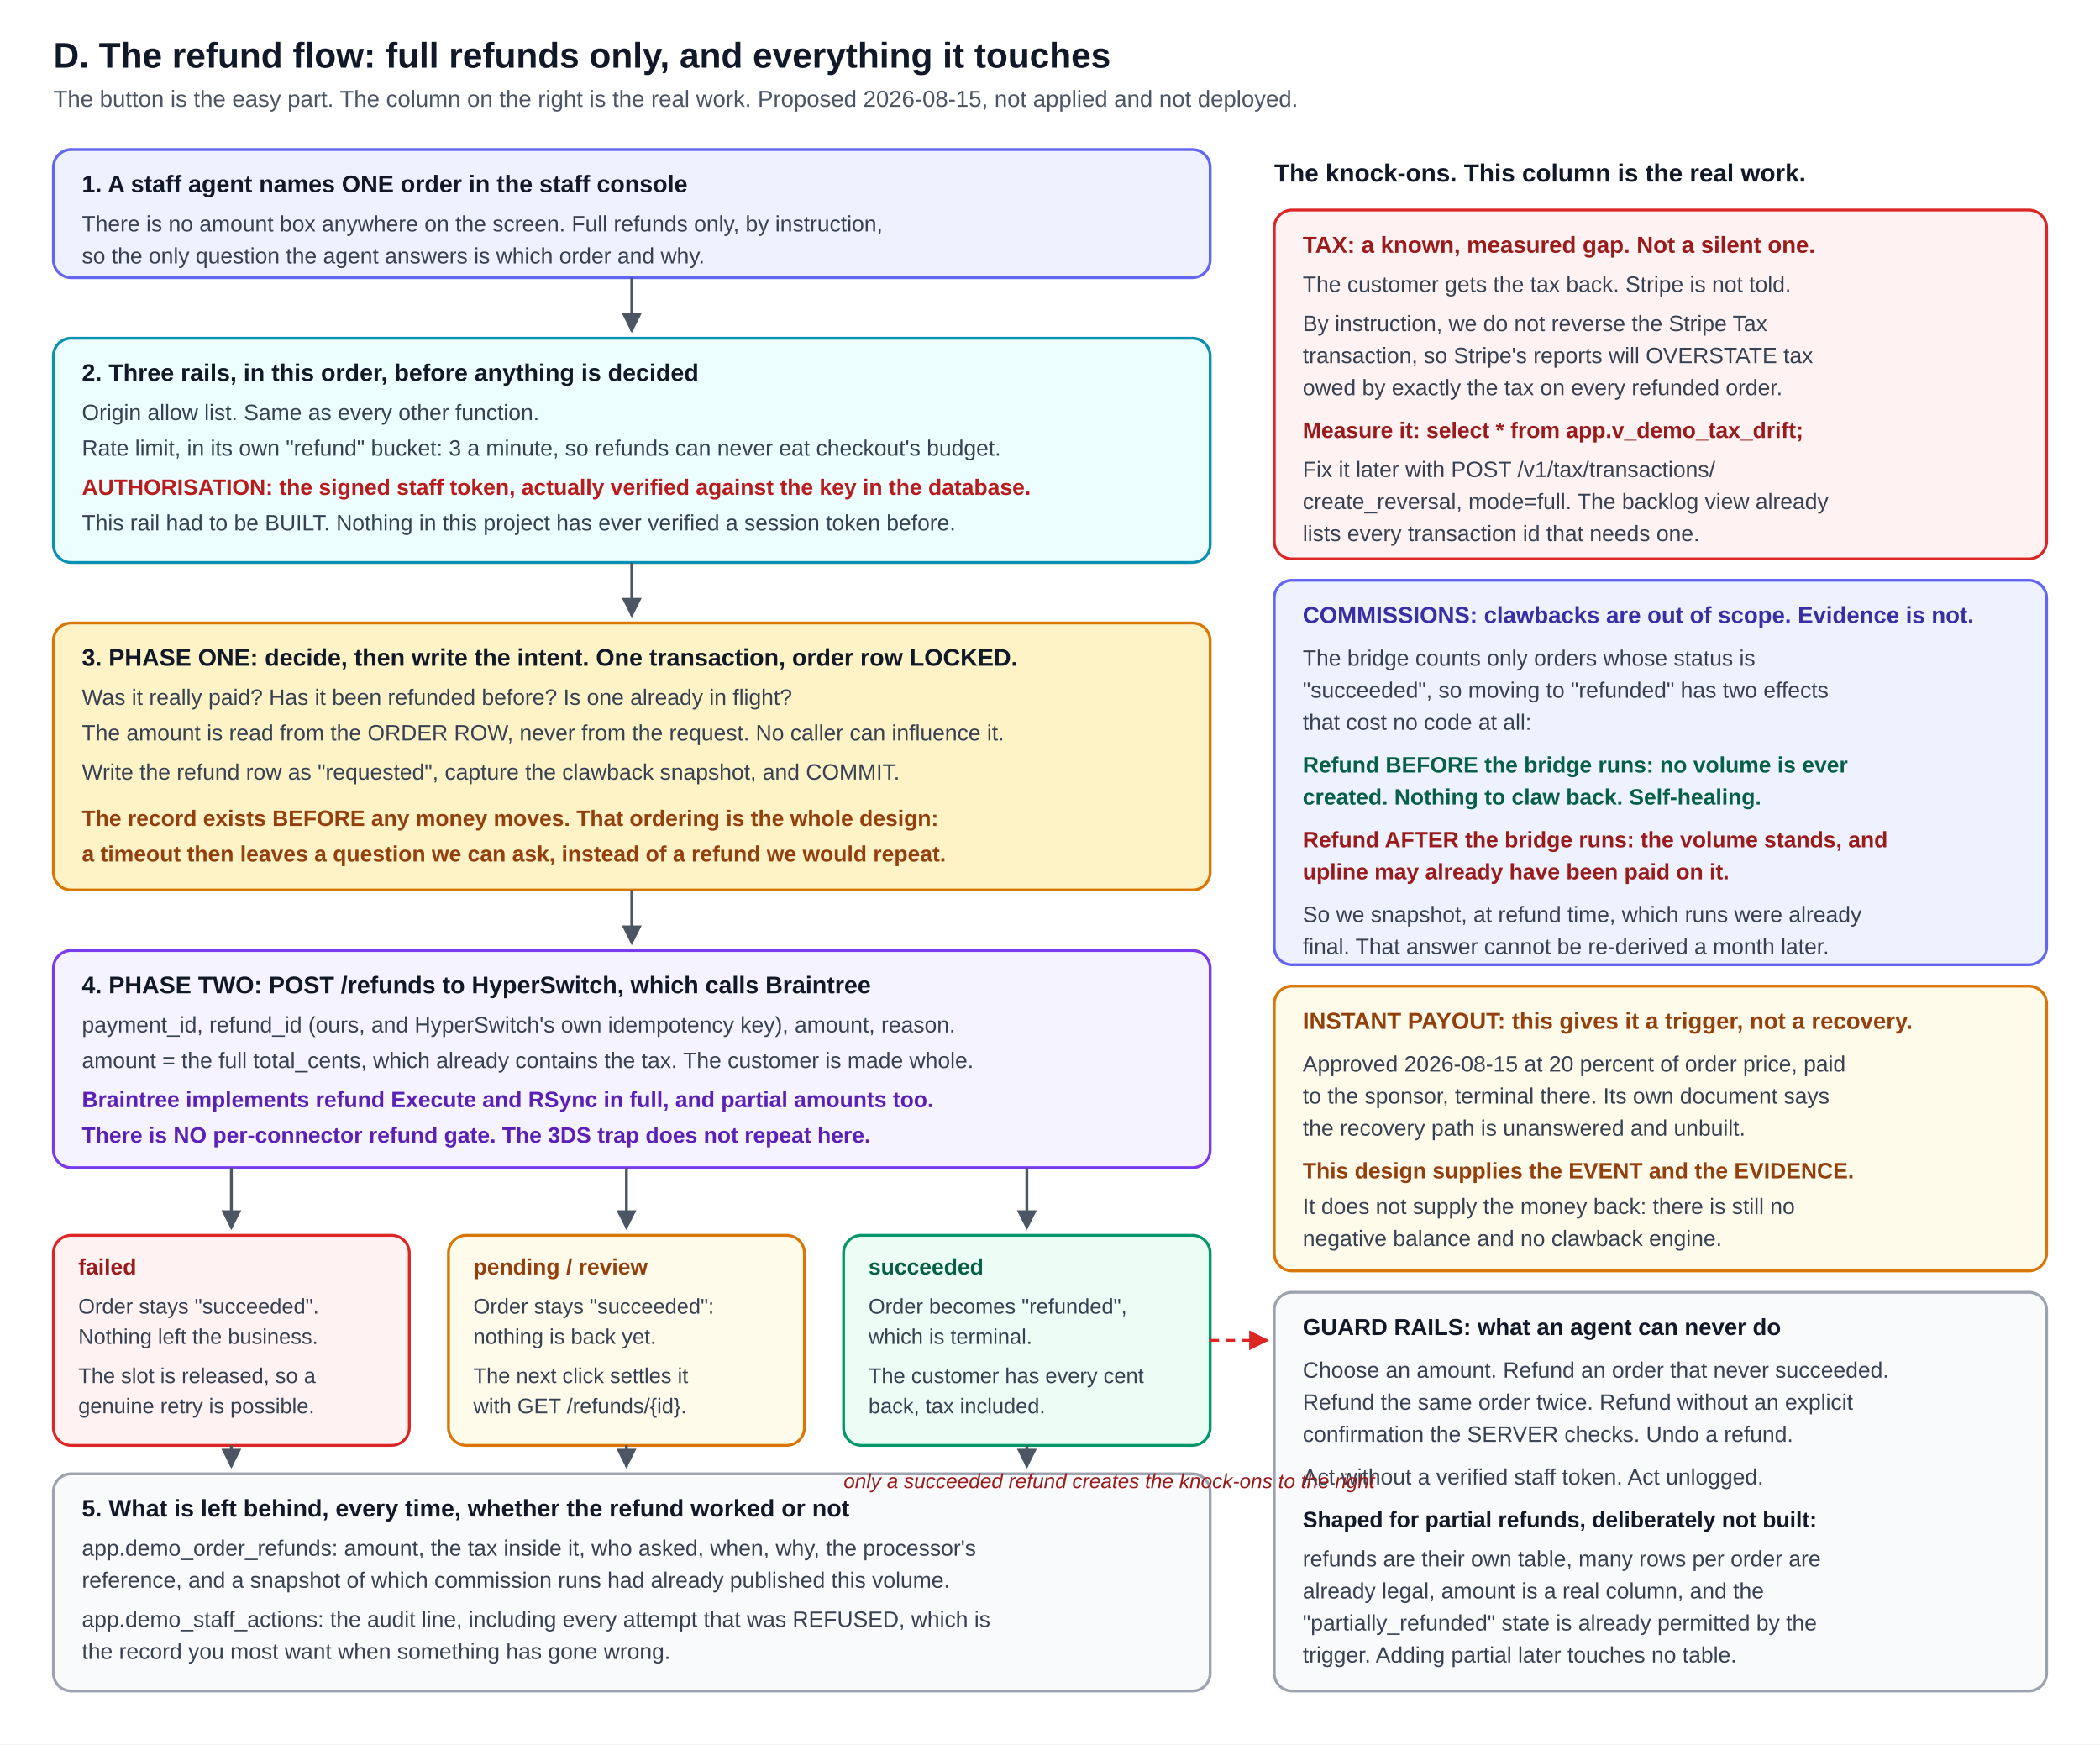
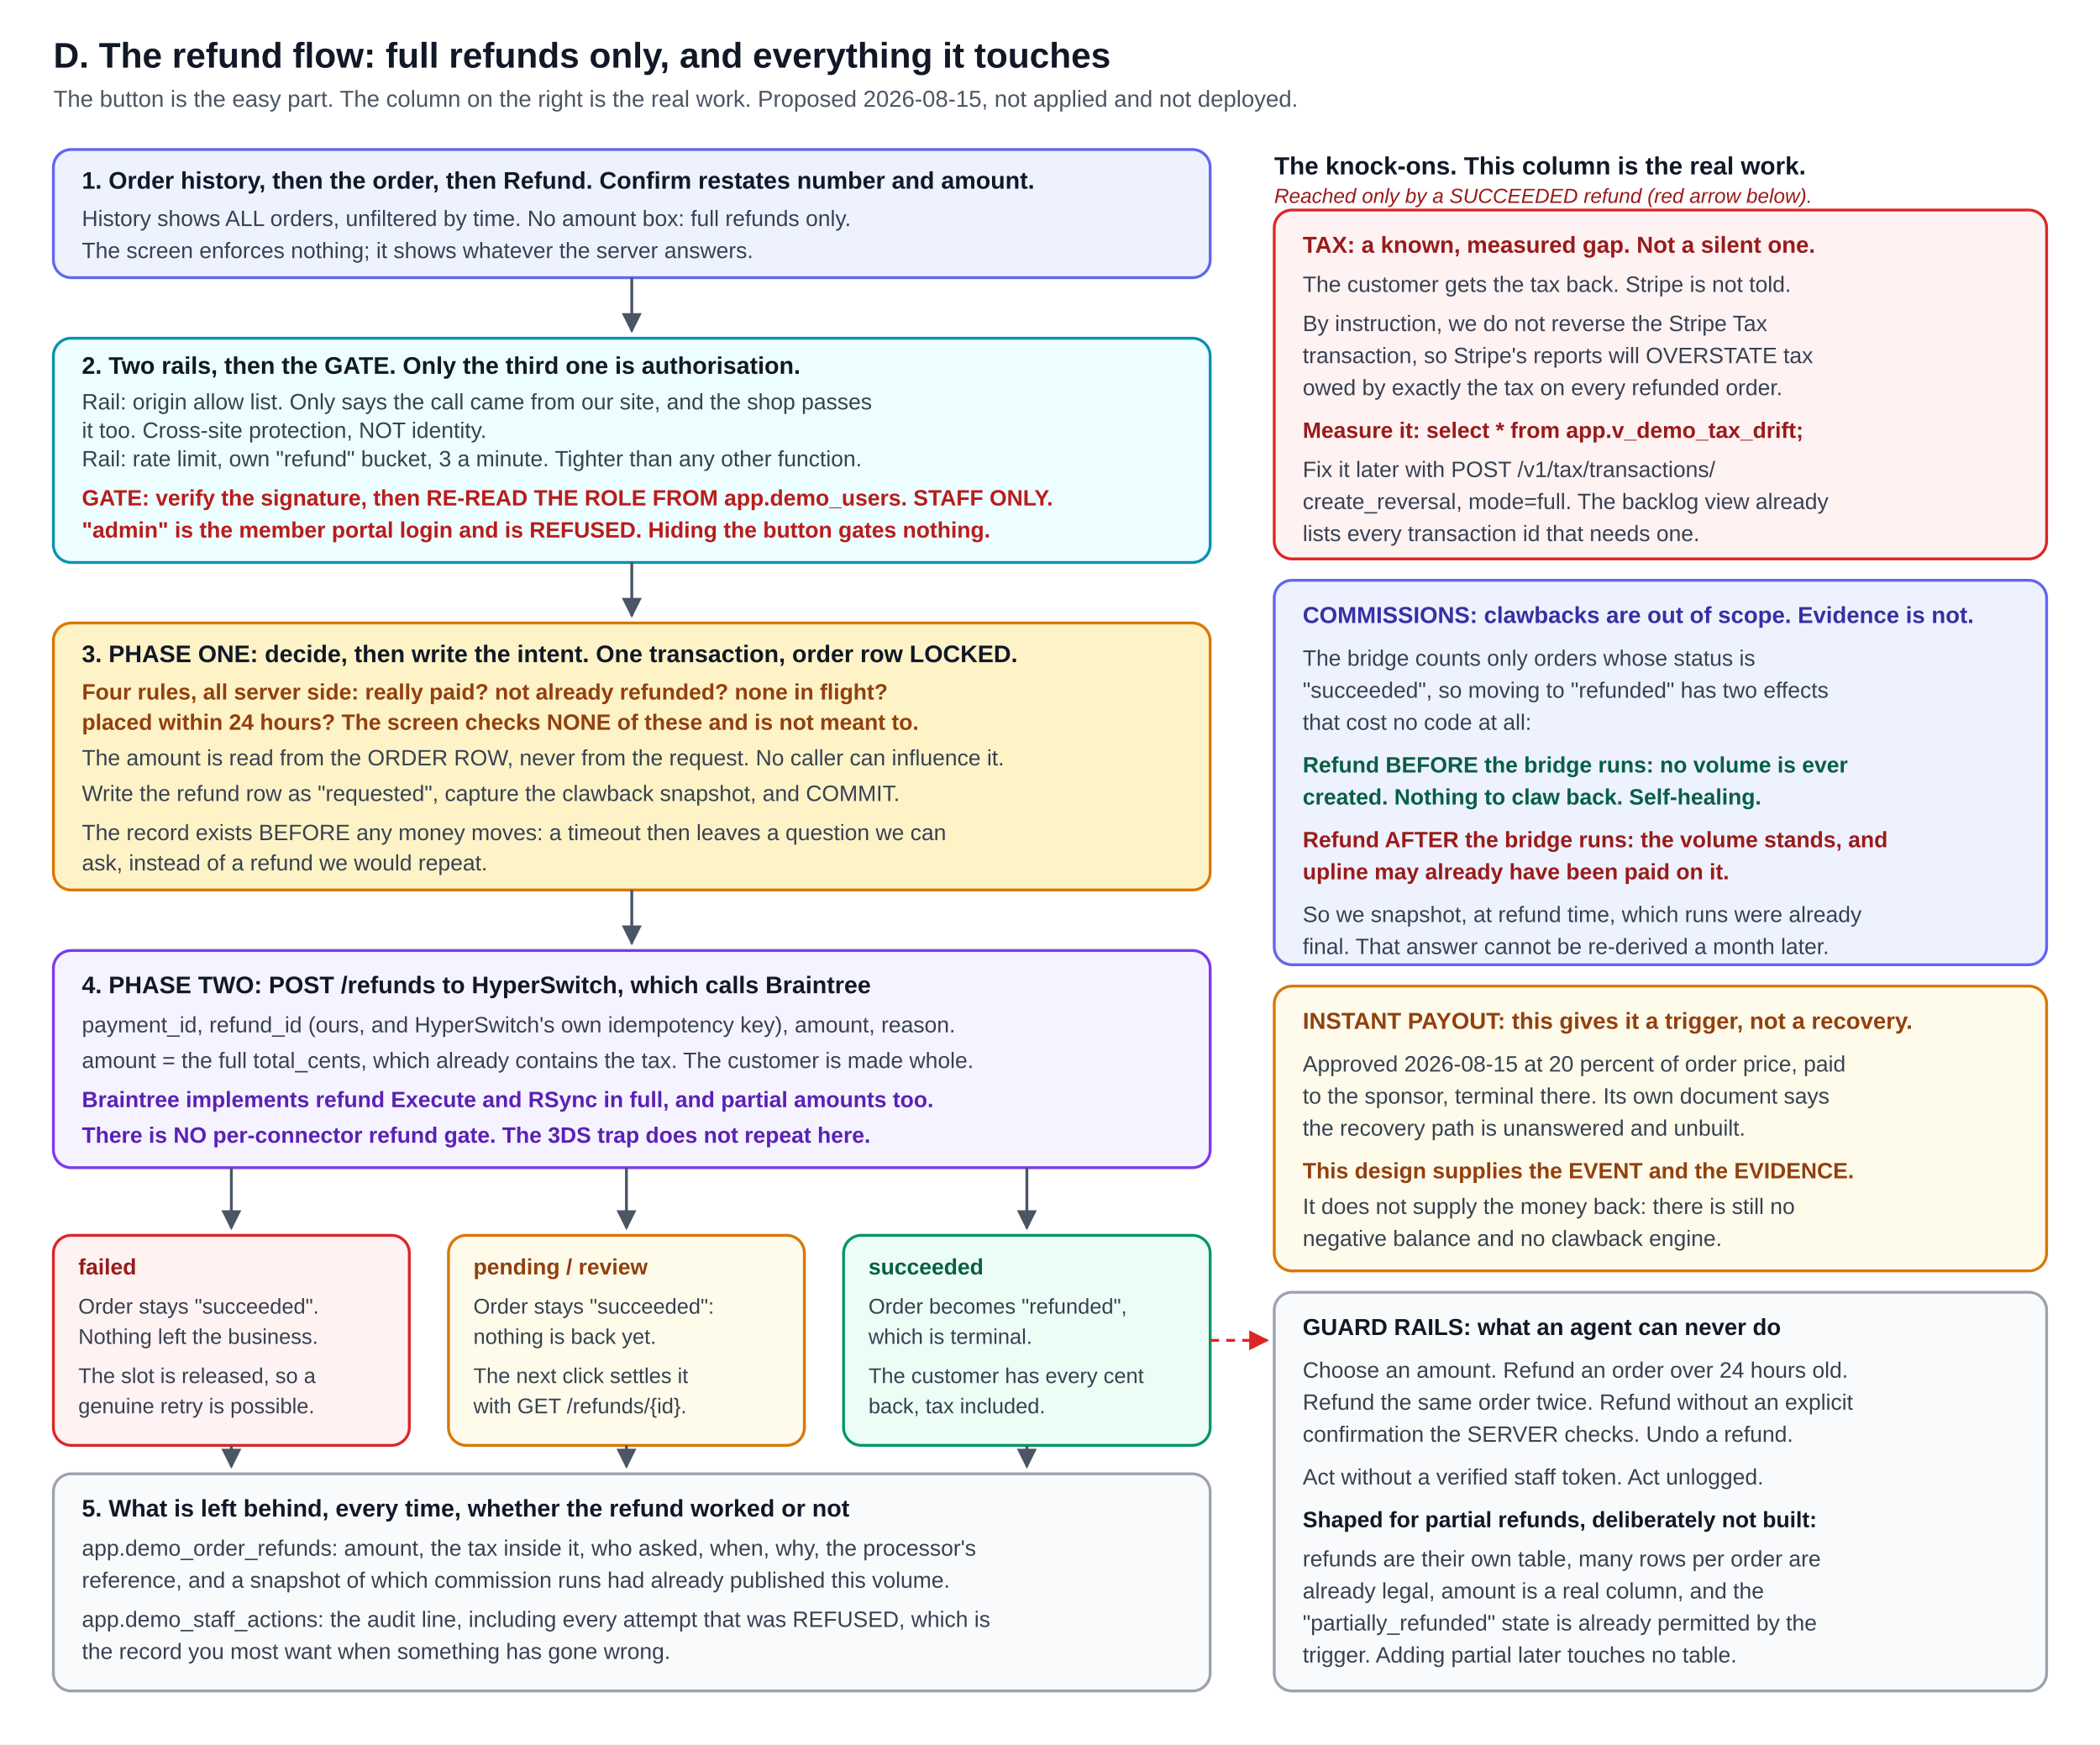
<svg xmlns="http://www.w3.org/2000/svg" viewBox="0 0 1180 980" width="1180" height="980" font-family="Segoe UI, Arial, sans-serif">
  <defs>
    <marker id="arw" viewBox="0 0 10 10" refX="9" refY="5" markerWidth="7" markerHeight="7" orient="auto-start-reverse">
      <path d="M 0 0 L 10 5 L 0 10 z" fill="#4B5563" />
    </marker>
    <marker id="arwRed" viewBox="0 0 10 10" refX="9" refY="5" markerWidth="7" markerHeight="7" orient="auto-start-reverse">
      <path d="M 0 0 L 10 5 L 0 10 z" fill="#DC2626" />
    </marker>
  </defs>
  <rect x="0" y="0" width="1180" height="980" fill="#FFFFFF" />
  <text x="30" y="38" font-size="20" font-weight="600" fill="#111827">D. The refund flow: full refunds only, and everything it touches</text>
  <text x="30" y="60" font-size="13" fill="#4B5563">The button is the easy part. The column on the right is the real work. Proposed 2026-08-15, not applied and not deployed.</text>
  <rect x="30" y="84" width="650" height="72" rx="10" fill="#EEF2FF" stroke="#6366F1" stroke-width="1.6" />
-   <text x="46" y="108" font-size="13.5" font-weight="600" fill="#111827">1. A staff agent names ONE order in the staff console</text>
-   <text x="46" y="130" font-size="12.5" fill="#374151">There is no amount box anywhere on the screen. Full refunds only, by instruction,</text>
-   <text x="46" y="148" font-size="12.5" fill="#374151">so the only question the agent answers is which order and why.</text>
+   <text x="46" y="106" font-size="13.5" font-weight="600" fill="#111827">1. Order history, then the order, then Refund. Confirm restates number and amount.</text>
+   <text x="46" y="127" font-size="12.5" fill="#374151">History shows ALL orders, unfiltered by time. No amount box: full refunds only.</text>
+   <text x="46" y="145" font-size="12.5" fill="#374151">The screen enforces nothing; it shows whatever the server answers.</text>
  <line x1="355" y1="156" x2="355" y2="186" stroke="#4B5563" stroke-width="1.6" marker-end="url(#arw)" />
  <rect x="30" y="190" width="650" height="126" rx="10" fill="#ECFEFF" stroke="#0891B2" stroke-width="1.6" />
-   <text x="46" y="214" font-size="13.5" font-weight="600" fill="#111827">2. Three rails, in this order, before anything is decided</text>
-   <text x="46" y="236" font-size="12.5" fill="#374151">Origin allow list. Same as every other function.</text>
-   <text x="46" y="256" font-size="12.5" fill="#374151">Rate limit, in its own "refund" bucket: 3 a minute, so refunds can never eat checkout's budget.</text>
-   <text x="46" y="278" font-size="12.5" font-weight="600" fill="#B91C1C">AUTHORISATION: the signed staff token, actually verified against the key in the database.</text>
-   <text x="46" y="298" font-size="12.5" fill="#374151">This rail had to be BUILT. Nothing in this project has ever verified a session token before.</text>
+   <text x="46" y="210" font-size="13.5" font-weight="600" fill="#111827">2. Two rails, then the GATE. Only the third one is authorisation.</text>
+   <text x="46" y="230" font-size="12.5" fill="#374151">Rail: origin allow list. Only says the call came from our site, and the shop passes</text>
+   <text x="46" y="246" font-size="12.5" fill="#374151">it too. Cross-site protection, NOT identity.</text>
+   <text x="46" y="262" font-size="12.5" fill="#374151">Rail: rate limit, own "refund" bucket, 3 a minute. Tighter than any other function.</text>
+   <text x="46" y="284" font-size="12.5" font-weight="600" fill="#B91C1C">GATE: verify the signature, then RE-READ THE ROLE FROM app.demo_users. STAFF ONLY.</text>
+   <text x="46" y="302" font-size="12.5" font-weight="600" fill="#B91C1C">"admin" is the member portal login and is REFUSED. Hiding the button gates nothing.</text>
  <line x1="355" y1="316" x2="355" y2="346" stroke="#4B5563" stroke-width="1.6" marker-end="url(#arw)" />
  <rect x="30" y="350" width="650" height="150" rx="10" fill="#FEF3C7" stroke="#D97706" stroke-width="1.6" />
-   <text x="46" y="374" font-size="13.5" font-weight="600" fill="#111827">3. PHASE ONE: decide, then write the intent. One transaction, order row LOCKED.</text>
-   <text x="46" y="396" font-size="12.5" fill="#374151">Was it really paid? Has it been refunded before? Is one already in flight?</text>
-   <text x="46" y="416" font-size="12.5" fill="#374151">The amount is read from the ORDER ROW, never from the request. No caller can influence it.</text>
-   <text x="46" y="438" font-size="12.5" fill="#374151">Write the refund row as "requested", capture the clawback snapshot, and COMMIT.</text>
-   <text x="46" y="464" font-size="12.5" font-weight="600" fill="#92400E">The record exists BEFORE any money moves. That ordering is the whole design:</text>
-   <text x="46" y="484" font-size="12.5" font-weight="600" fill="#92400E">a timeout then leaves a question we can ask, instead of a refund we would repeat.</text>
+   <text x="46" y="372" font-size="13.5" font-weight="600" fill="#111827">3. PHASE ONE: decide, then write the intent. One transaction, order row LOCKED.</text>
+   <text x="46" y="393" font-size="12.5" font-weight="600" fill="#92400E">Four rules, all server side: really paid? not already refunded? none in flight?</text>
+   <text x="46" y="410" font-size="12.5" font-weight="600" fill="#92400E">placed within 24 hours? The screen checks NONE of these and is not meant to.</text>
+   <text x="46" y="430" font-size="12.5" fill="#374151">The amount is read from the ORDER ROW, never from the request. No caller can influence it.</text>
+   <text x="46" y="450" font-size="12.5" fill="#374151">Write the refund row as "requested", capture the clawback snapshot, and COMMIT.</text>
+   <text x="46" y="472" font-size="12.5" fill="#374151">The record exists BEFORE any money moves: a timeout then leaves a question we can</text>
+   <text x="46" y="489" font-size="12.5" fill="#374151">ask, instead of a refund we would repeat.</text>
  <line x1="355" y1="500" x2="355" y2="530" stroke="#4B5563" stroke-width="1.6" marker-end="url(#arw)" />
  <rect x="30" y="534" width="650" height="122" rx="10" fill="#F5F3FF" stroke="#7C3AED" stroke-width="1.6" />
  <text x="46" y="558" font-size="13.5" font-weight="600" fill="#111827">4. PHASE TWO: POST /refunds to HyperSwitch, which calls Braintree</text>
  <text x="46" y="580" font-size="12.5" fill="#374151">payment_id, refund_id (ours, and HyperSwitch's own idempotency key), amount, reason.</text>
  <text x="46" y="600" font-size="12.5" fill="#374151">amount = the full total_cents, which already contains the tax. The customer is made whole.</text>
  <text x="46" y="622" font-size="12.5" font-weight="600" fill="#5B21B6">Braintree implements refund Execute and RSync in full, and partial amounts too.</text>
  <text x="46" y="642" font-size="12.5" font-weight="600" fill="#5B21B6">There is NO per-connector refund gate. The 3DS trap does not repeat here.</text>
  <line x1="130" y1="656" x2="130" y2="690" stroke="#4B5563" stroke-width="1.6" marker-end="url(#arw)" />
  <line x1="352" y1="656" x2="352" y2="690" stroke="#4B5563" stroke-width="1.6" marker-end="url(#arw)" />
  <line x1="577" y1="656" x2="577" y2="690" stroke="#4B5563" stroke-width="1.6" marker-end="url(#arw)" />
  <rect x="30" y="694" width="200" height="118" rx="10" fill="#FEF2F2" stroke="#DC2626" stroke-width="1.6" />
  <text x="44" y="716" font-size="12.5" font-weight="600" fill="#991B1B">failed</text>
  <text x="44" y="738" font-size="12" fill="#374151">Order stays "succeeded".</text>
  <text x="44" y="755" font-size="12" fill="#374151">Nothing left the business.</text>
  <text x="44" y="777" font-size="12" fill="#374151">The slot is released, so a</text>
  <text x="44" y="794" font-size="12" fill="#374151">genuine retry is possible.</text>
  <rect x="252" y="694" width="200" height="118" rx="10" fill="#FFFBEB" stroke="#D97706" stroke-width="1.6" />
  <text x="266" y="716" font-size="12.5" font-weight="600" fill="#92400E">pending / review</text>
  <text x="266" y="738" font-size="12" fill="#374151">Order stays "succeeded":</text>
  <text x="266" y="755" font-size="12" fill="#374151">nothing is back yet.</text>
  <text x="266" y="777" font-size="12" fill="#374151">The next click settles it</text>
  <text x="266" y="794" font-size="12" fill="#374151">with GET /refunds/{id}.</text>
  <rect x="474" y="694" width="206" height="118" rx="10" fill="#ECFDF5" stroke="#059669" stroke-width="1.6" />
  <text x="488" y="716" font-size="12.5" font-weight="600" fill="#065F46">succeeded</text>
  <text x="488" y="738" font-size="12" fill="#374151">Order becomes "refunded",</text>
  <text x="488" y="755" font-size="12" fill="#374151">which is terminal.</text>
  <text x="488" y="777" font-size="12" fill="#374151">The customer has every cent</text>
  <text x="488" y="794" font-size="12" fill="#374151">back, tax included.</text>
  <rect x="30" y="828" width="650" height="122" rx="10" fill="#F9FAFB" stroke="#9CA3AF" stroke-width="1.6" />
  <text x="46" y="852" font-size="13.5" font-weight="600" fill="#111827">5. What is left behind, every time, whether the refund worked or not</text>
  <text x="46" y="874" font-size="12.5" fill="#374151">app.demo_order_refunds: amount, the tax inside it, who asked, when, why, the processor's</text>
  <text x="46" y="892" font-size="12.5" fill="#374151">reference, and a snapshot of which commission runs had already published this volume.</text>
  <text x="46" y="914" font-size="12.5" fill="#374151">app.demo_staff_actions: the audit line, including every attempt that was REFUSED, which is</text>
  <text x="46" y="932" font-size="12.5" fill="#374151">the record you most want when something has gone wrong.</text>
-   <text x="716" y="102" font-size="14" font-weight="600" fill="#111827">The knock-ons. This column is the real work.</text>
+   <text x="716" y="98" font-size="14" font-weight="600" fill="#111827">The knock-ons. This column is the real work.</text>
+   <text x="716" y="114" font-size="11.5" font-style="italic" fill="#991B1B">Reached only by a SUCCEEDED refund (red arrow below).</text>
  <rect x="716" y="118" width="434" height="196" rx="10" fill="#FEF2F2" stroke="#DC2626" stroke-width="1.6" />
  <text x="732" y="142" font-size="13" font-weight="600" fill="#991B1B">TAX: a known, measured gap. Not a silent one.</text>
  <text x="732" y="164" font-size="12.5" fill="#374151">The customer gets the tax back. Stripe is not told.</text>
  <text x="732" y="186" font-size="12.5" fill="#374151">By instruction, we do not reverse the Stripe Tax</text>
  <text x="732" y="204" font-size="12.5" fill="#374151">transaction, so Stripe's reports will OVERSTATE tax</text>
  <text x="732" y="222" font-size="12.5" fill="#374151">owed by exactly the tax on every refunded order.</text>
  <text x="732" y="246" font-size="12.5" font-weight="600" fill="#991B1B">Measure it: select * from app.v_demo_tax_drift;</text>
  <text x="732" y="268" font-size="12.5" fill="#374151">Fix it later with POST /v1/tax/transactions/</text>
  <text x="732" y="286" font-size="12.5" fill="#374151">create_reversal, mode=full. The backlog view already</text>
  <text x="732" y="304" font-size="12.5" fill="#374151">lists every transaction id that needs one.</text>
  <rect x="716" y="326" width="434" height="216" rx="10" fill="#EEF2FF" stroke="#6366F1" stroke-width="1.6" />
  <text x="732" y="350" font-size="13" font-weight="600" fill="#3730A3">COMMISSIONS: clawbacks are out of scope. Evidence is not.</text>
  <text x="732" y="374" font-size="12.5" fill="#374151">The bridge counts only orders whose status is</text>
  <text x="732" y="392" font-size="12.5" fill="#374151">"succeeded", so moving to "refunded" has two effects</text>
  <text x="732" y="410" font-size="12.5" fill="#374151">that cost no code at all:</text>
  <text x="732" y="434" font-size="12.5" font-weight="600" fill="#065F46">Refund BEFORE the bridge runs: no volume is ever</text>
  <text x="732" y="452" font-size="12.5" font-weight="600" fill="#065F46">created. Nothing to claw back. Self-healing.</text>
  <text x="732" y="476" font-size="12.5" font-weight="600" fill="#991B1B">Refund AFTER the bridge runs: the volume stands, and</text>
  <text x="732" y="494" font-size="12.5" font-weight="600" fill="#991B1B">upline may already have been paid on it.</text>
  <text x="732" y="518" font-size="12.5" fill="#374151">So we snapshot, at refund time, which runs were already</text>
  <text x="732" y="536" font-size="12.5" fill="#374151">final. That answer cannot be re-derived a month later.</text>
  <rect x="716" y="554" width="434" height="160" rx="10" fill="#FFFBEB" stroke="#D97706" stroke-width="1.6" />
  <text x="732" y="578" font-size="13" font-weight="600" fill="#92400E">INSTANT PAYOUT: this gives it a trigger, not a recovery.</text>
  <text x="732" y="602" font-size="12.5" fill="#374151">Approved 2026-08-15 at 20 percent of order price, paid</text>
  <text x="732" y="620" font-size="12.5" fill="#374151">to the sponsor, terminal there. Its own document says</text>
  <text x="732" y="638" font-size="12.5" fill="#374151">the recovery path is unanswered and unbuilt.</text>
  <text x="732" y="662" font-size="12.5" font-weight="600" fill="#92400E">This design supplies the EVENT and the EVIDENCE.</text>
  <text x="732" y="682" font-size="12.5" fill="#374151">It does not supply the money back: there is still no</text>
  <text x="732" y="700" font-size="12.5" fill="#374151">negative balance and no clawback engine.</text>
  <rect x="716" y="726" width="434" height="224" rx="10" fill="#F9FAFB" stroke="#9CA3AF" stroke-width="1.6" />
  <text x="732" y="750" font-size="13" font-weight="600" fill="#111827">GUARD RAILS: what an agent can never do</text>
-   <text x="732" y="774" font-size="12.5" fill="#374151">Choose an amount. Refund an order that never succeeded.</text>
+   <text x="732" y="774" font-size="12.5" fill="#374151">Choose an amount. Refund an order over 24 hours old.</text>
  <text x="732" y="792" font-size="12.5" fill="#374151">Refund the same order twice. Refund without an explicit</text>
  <text x="732" y="810" font-size="12.5" fill="#374151">confirmation the SERVER checks. Undo a refund.</text>
  <text x="732" y="834" font-size="12.5" fill="#374151">Act without a verified staff token. Act unlogged.</text>
  <text x="732" y="858" font-size="12.5" font-weight="600" fill="#111827">Shaped for partial refunds, deliberately not built:</text>
  <text x="732" y="880" font-size="12.5" fill="#374151">refunds are their own table, many rows per order are</text>
  <text x="732" y="898" font-size="12.5" fill="#374151">already legal, amount is a real column, and the</text>
  <text x="732" y="916" font-size="12.5" fill="#374151">"partially_refunded" state is already permitted by the</text>
  <text x="732" y="934" font-size="12.5" fill="#374151">trigger. Adding partial later touches no table.</text>
  <line x1="130" y1="812" x2="130" y2="824" stroke="#4B5563" stroke-width="1.6" marker-end="url(#arw)" />
  <line x1="352" y1="812" x2="352" y2="824" stroke="#4B5563" stroke-width="1.6" marker-end="url(#arw)" />
  <line x1="577" y1="812" x2="577" y2="824" stroke="#4B5563" stroke-width="1.6" marker-end="url(#arw)" />
  <line x1="680" y1="753" x2="712" y2="753" stroke="#DC2626" stroke-width="1.6" stroke-dasharray="5 4" marker-end="url(#arwRed)" />
-   <text x="474" y="836" font-size="11.5" font-style="italic" fill="#991B1B">only a succeeded refund creates the knock-ons to the right</text>
</svg>
